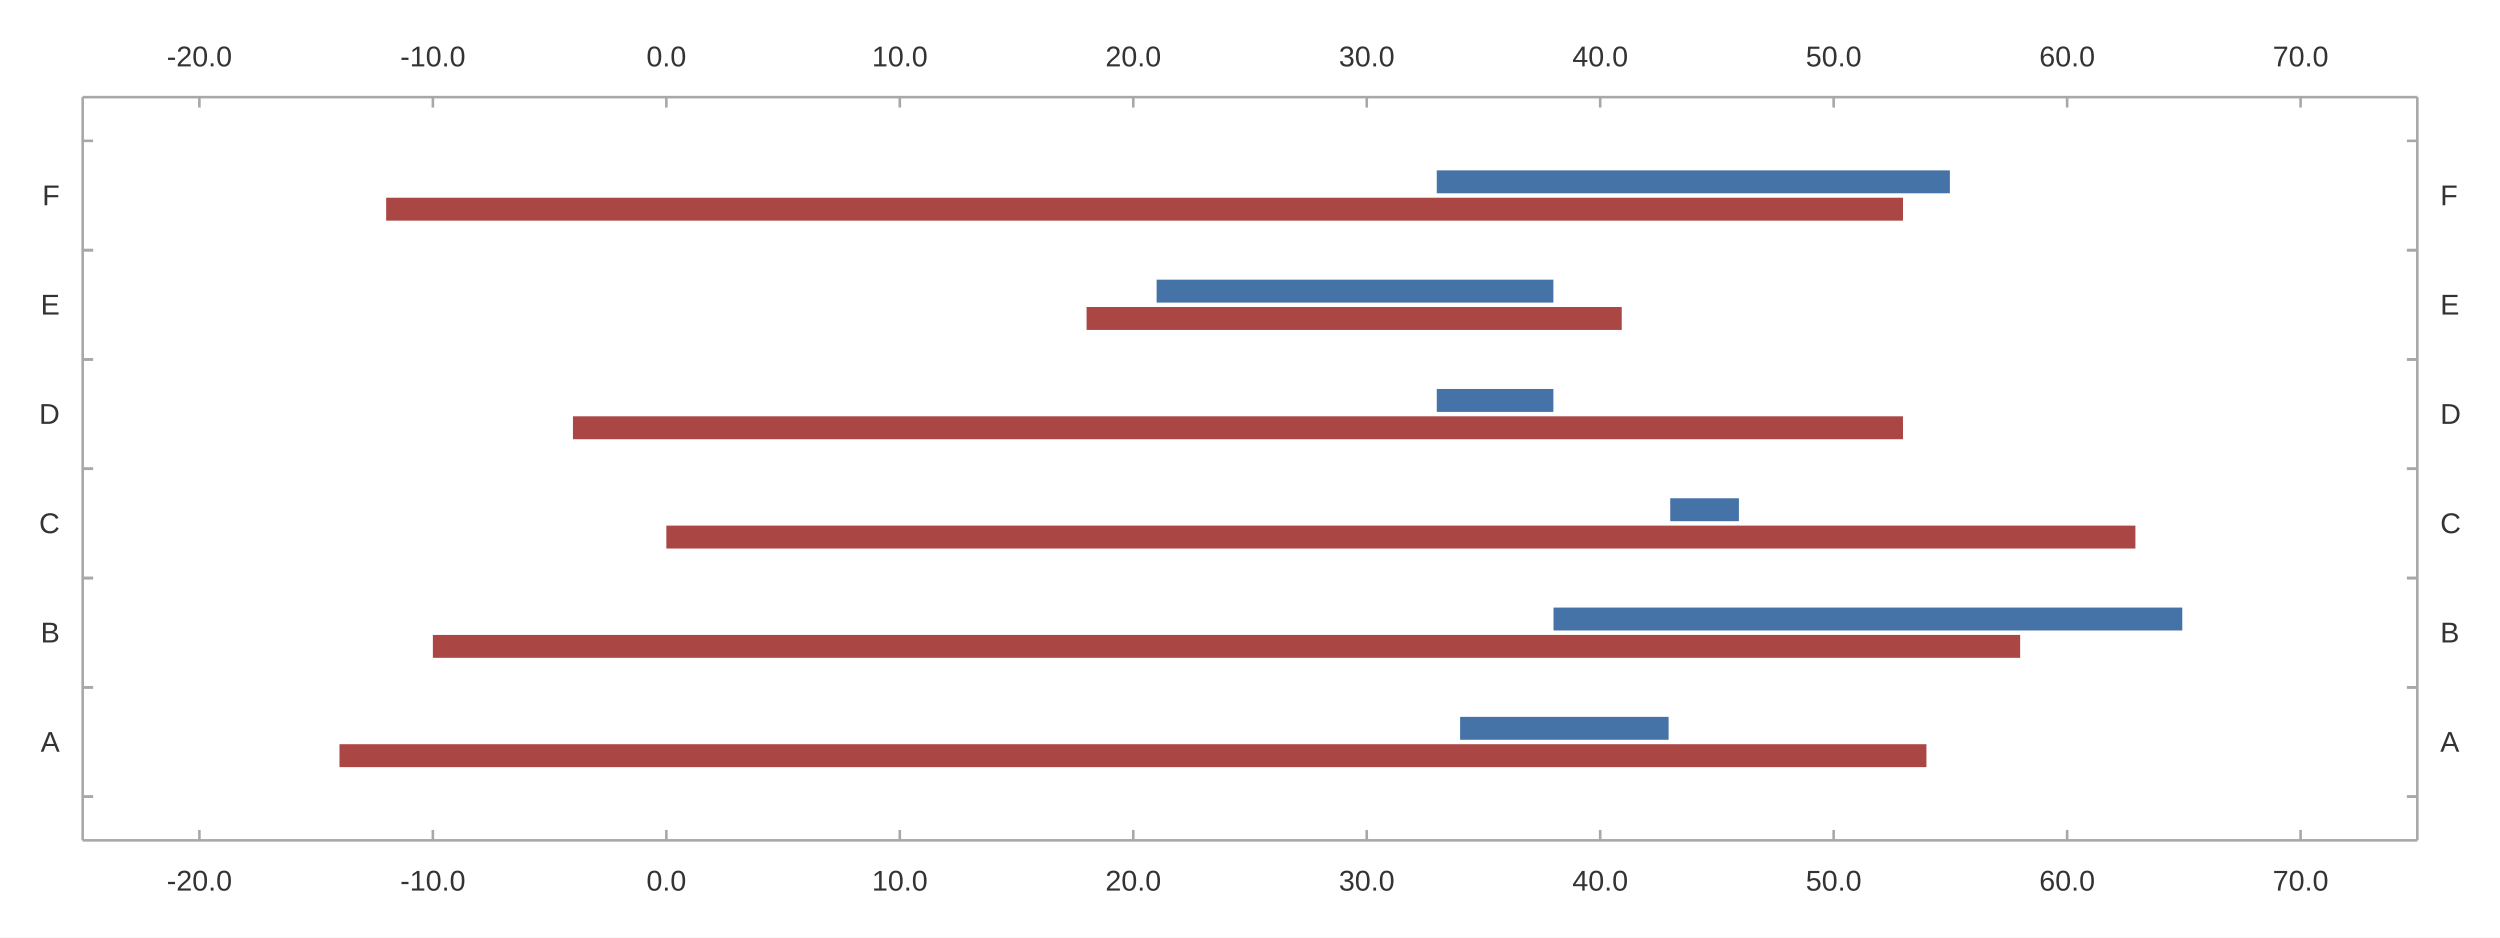
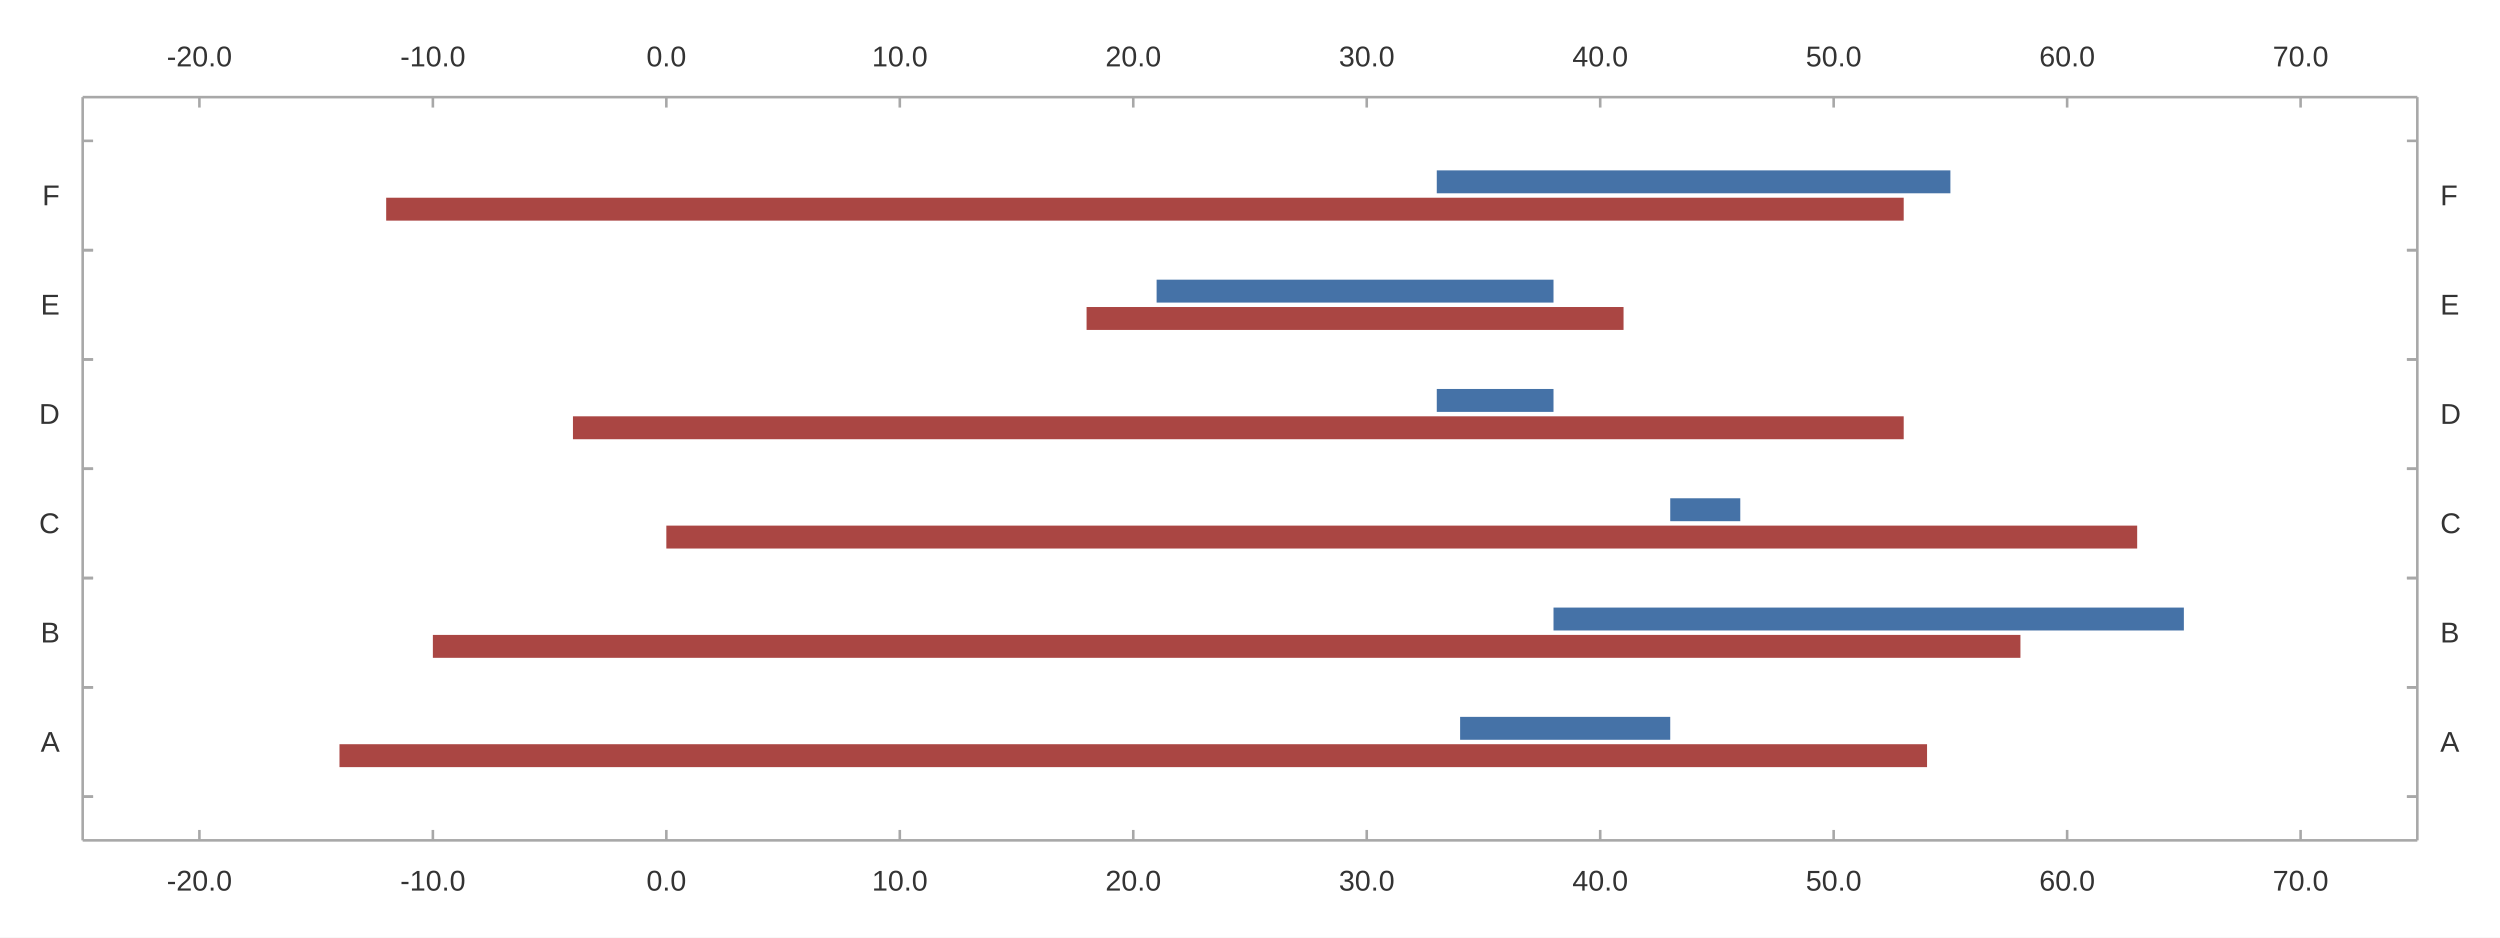
<svg xmlns="http://www.w3.org/2000/svg" width="1280" height="480" viewBox="0 0 1280.0 480.0">
  <rect width="1280" height="480" fill="#ffffff" />
-   <path fill="#4572a7" d="M854.327 367.035 L747.581 367.035 L747.581 378.769 L854.327 378.769 " />
-   <path fill="#4572a7" d="M1117.327 311.075 L795.395 311.075 L795.395 322.808 L1117.327 322.808 " />
-   <path fill="#4572a7" d="M890.327 255.114 L855.162 255.114 L855.162 266.847 L890.327 266.847 " />
-   <path fill="#4572a7" d="M795.327 199.153 L735.628 199.153 L735.628 210.886 L795.327 210.886 " />
-   <path fill="#4572a7" d="M795.327 143.192 L592.186 143.192 L592.186 154.925 L795.327 154.925 " />
-   <path fill="#4572a7" d="M998.327 87.231 L735.628 87.231 L735.628 98.965 L998.327 98.965 " />
-   <path fill="#aa4643" d="M986.327 381.035 L173.815 381.035 L173.815 392.769 L986.327 392.769 " />
-   <path fill="#aa4643" d="M1034.327 325.075 L221.629 325.075 L221.629 336.808 L1034.327 336.808 " />
-   <path fill="#aa4643" d="M1093.327 269.114 L341.164 269.114 L341.164 280.847 L1093.327 280.847 " />
-   <path fill="#aa4643" d="M974.327 213.153 L293.35 213.153 L293.35 224.886 L974.327 224.886 " />
-   <path fill="#aa4643" d="M830.327 157.192 L556.326 157.192 L556.326 168.925 L830.327 168.925 " />
-   <path fill="#aa4643" d="M974.327 101.231 L197.722 101.231 L197.722 112.965 L974.327 112.965 " />
+   <path fill="#4572a7" d="M855.162 367.035 L747.581 367.035 L747.581 378.769 L855.162 378.769 " />
+   <path fill="#4572a7" d="M1118.138 311.075 L795.395 311.075 L795.395 322.808 L1118.138 322.808 " />
+   <path fill="#4572a7" d="M891.023 255.114 L855.162 255.114 L855.162 266.847 L891.023 266.847 " />
+   <path fill="#4572a7" d="M795.395 199.153 L735.628 199.153 L735.628 210.886 L795.395 210.886 " />
+   <path fill="#4572a7" d="M795.395 143.192 L592.186 143.192 L592.186 154.925 L795.395 154.925 " />
+   <path fill="#4572a7" d="M998.604 87.231 L735.628 87.231 L735.628 98.965 L998.604 98.965 " />
+   <path fill="#aa4643" d="M986.65 381.035 L173.815 381.035 L173.815 392.769 L986.65 392.769 " />
+   <path fill="#aa4643" d="M1034.464 325.075 L221.629 325.075 L221.629 336.808 L1034.464 336.808 " />
+   <path fill="#aa4643" d="M1094.231 269.114 L341.164 269.114 L341.164 280.847 L1094.231 280.847 " />
+   <path fill="#aa4643" d="M974.697 213.153 L293.35 213.153 L293.35 224.886 L974.697 224.886 " />
+   <path fill="#aa4643" d="M831.255 157.192 L556.326 157.192 L556.326 168.925 L831.255 168.925 " />
+   <path fill="#aa4643" d="M974.697 101.231 L197.722 101.231 L197.722 112.965 L974.697 112.965 " />
  <path stroke-width="1.333" stroke="#a8a8a8" fill="none" d="M42.327 49.733 L1237.673 49.733 " />
  <path stroke-width="1.333" stroke="#a8a8a8" fill="none" d="M102.094 49.733 L102.094 55.067 " />
  <path stroke-width="1.333" stroke="#a8a8a8" fill="none" d="M221.629 49.733 L221.629 55.067 " />
  <path stroke-width="1.333" stroke="#a8a8a8" fill="none" d="M341.164 49.733 L341.164 55.067 " />
  <path stroke-width="1.333" stroke="#a8a8a8" fill="none" d="M460.698 49.733 L460.698 55.067 " />
  <path stroke-width="1.333" stroke="#a8a8a8" fill="none" d="M580.233 49.733 L580.233 55.067 " />
  <path stroke-width="1.333" stroke="#a8a8a8" fill="none" d="M699.767 49.733 L699.767 55.067 " />
  <path stroke-width="1.333" stroke="#a8a8a8" fill="none" d="M819.302 49.733 L819.302 55.067 " />
  <path stroke-width="1.333" stroke="#a8a8a8" fill="none" d="M938.836 49.733 L938.836 55.067 " />
  <path stroke-width="1.333" stroke="#a8a8a8" fill="none" d="M1058.371 49.733 L1058.371 55.067 " />
  <path stroke-width="1.333" stroke="#a8a8a8" fill="none" d="M1177.906 49.733 L1177.906 55.067 " />
  <text x="85.376" y="34" fill="#333333" font-size="14.667" font-family="Arial,Helvetica,'Helvetica Neue',sans-serif">-20.0</text>
  <text x="204.91" y="34" fill="#333333" font-size="14.667" font-family="Arial,Helvetica,'Helvetica Neue',sans-serif">-10.0</text>
  <text x="330.968" y="34" fill="#333333" font-size="14.667" font-family="Arial,Helvetica,'Helvetica Neue',sans-serif">0.0</text>
  <text x="446.425" y="34" fill="#333333" font-size="14.667" font-family="Arial,Helvetica,'Helvetica Neue',sans-serif">10.0</text>
  <text x="565.959" y="34" fill="#333333" font-size="14.667" font-family="Arial,Helvetica,'Helvetica Neue',sans-serif">20.0</text>
  <text x="685.494" y="34" fill="#333333" font-size="14.667" font-family="Arial,Helvetica,'Helvetica Neue',sans-serif">30.0</text>
  <text x="805.028" y="34" fill="#333333" font-size="14.667" font-family="Arial,Helvetica,'Helvetica Neue',sans-serif">40.0</text>
  <text x="924.563" y="34" fill="#333333" font-size="14.667" font-family="Arial,Helvetica,'Helvetica Neue',sans-serif">50.0</text>
  <text x="1044.098" y="34" fill="#333333" font-size="14.667" font-family="Arial,Helvetica,'Helvetica Neue',sans-serif">60.0</text>
  <text x="1163.632" y="34" fill="#333333" font-size="14.667" font-family="Arial,Helvetica,'Helvetica Neue',sans-serif">70.0</text>
  <path stroke-width="1.333" stroke="#a8a8a8" fill="none" d="M42.327 430.267 L1237.673 430.267 " />
  <path stroke-width="1.333" stroke="#a8a8a8" fill="none" d="M102.094 430.267 L102.094 424.933 " />
  <path stroke-width="1.333" stroke="#a8a8a8" fill="none" d="M221.629 430.267 L221.629 424.933 " />
  <path stroke-width="1.333" stroke="#a8a8a8" fill="none" d="M341.164 430.267 L341.164 424.933 " />
  <path stroke-width="1.333" stroke="#a8a8a8" fill="none" d="M460.698 430.267 L460.698 424.933 " />
  <path stroke-width="1.333" stroke="#a8a8a8" fill="none" d="M580.233 430.267 L580.233 424.933 " />
  <path stroke-width="1.333" stroke="#a8a8a8" fill="none" d="M699.767 430.267 L699.767 424.933 " />
  <path stroke-width="1.333" stroke="#a8a8a8" fill="none" d="M819.302 430.267 L819.302 424.933 " />
  <path stroke-width="1.333" stroke="#a8a8a8" fill="none" d="M938.836 430.267 L938.836 424.933 " />
  <path stroke-width="1.333" stroke="#a8a8a8" fill="none" d="M1058.371 430.267 L1058.371 424.933 " />
  <path stroke-width="1.333" stroke="#a8a8a8" fill="none" d="M1177.906 430.267 L1177.906 424.933 " />
  <text x="85.376" y="456" fill="#333333" font-size="14.667" font-family="Arial,Helvetica,'Helvetica Neue',sans-serif">-20.0</text>
  <text x="204.91" y="456" fill="#333333" font-size="14.667" font-family="Arial,Helvetica,'Helvetica Neue',sans-serif">-10.0</text>
  <text x="330.968" y="456" fill="#333333" font-size="14.667" font-family="Arial,Helvetica,'Helvetica Neue',sans-serif">0.0</text>
  <text x="446.425" y="456" fill="#333333" font-size="14.667" font-family="Arial,Helvetica,'Helvetica Neue',sans-serif">10.0</text>
  <text x="565.959" y="456" fill="#333333" font-size="14.667" font-family="Arial,Helvetica,'Helvetica Neue',sans-serif">20.0</text>
  <text x="685.494" y="456" fill="#333333" font-size="14.667" font-family="Arial,Helvetica,'Helvetica Neue',sans-serif">30.0</text>
  <text x="805.028" y="456" fill="#333333" font-size="14.667" font-family="Arial,Helvetica,'Helvetica Neue',sans-serif">40.0</text>
  <text x="924.563" y="456" fill="#333333" font-size="14.667" font-family="Arial,Helvetica,'Helvetica Neue',sans-serif">50.0</text>
  <text x="1044.098" y="456" fill="#333333" font-size="14.667" font-family="Arial,Helvetica,'Helvetica Neue',sans-serif">60.0</text>
  <text x="1163.632" y="456" fill="#333333" font-size="14.667" font-family="Arial,Helvetica,'Helvetica Neue',sans-serif">70.0</text>
  <path stroke-width="1.333" stroke="#a8a8a8" fill="none" d="M42.327 49.733 L42.327 430.267 " />
  <path stroke-width="1.333" stroke="#a8a8a8" fill="none" d="M42.327 407.882 L47.66 407.882 " />
  <path stroke-width="1.333" stroke="#a8a8a8" fill="none" d="M42.327 407.882 L47.66 407.882 " />
  <path stroke-width="1.333" stroke="#a8a8a8" fill="none" d="M42.327 351.922 L47.66 351.922 " />
  <path stroke-width="1.333" stroke="#a8a8a8" fill="none" d="M42.327 351.922 L47.66 351.922 " />
  <path stroke-width="1.333" stroke="#a8a8a8" fill="none" d="M42.327 295.961 L47.66 295.961 " />
  <path stroke-width="1.333" stroke="#a8a8a8" fill="none" d="M42.327 295.961 L47.66 295.961 " />
  <path stroke-width="1.333" stroke="#a8a8a8" fill="none" d="M42.327 240 L47.66 240 " />
  <path stroke-width="1.333" stroke="#a8a8a8" fill="none" d="M42.327 240 L47.66 240 " />
  <path stroke-width="1.333" stroke="#a8a8a8" fill="none" d="M42.327 184.039 L47.66 184.039 " />
  <path stroke-width="1.333" stroke="#a8a8a8" fill="none" d="M42.327 184.039 L47.66 184.039 " />
  <path stroke-width="1.333" stroke="#a8a8a8" fill="none" d="M42.327 128.078 L47.66 128.078 " />
  <path stroke-width="1.333" stroke="#a8a8a8" fill="none" d="M42.327 128.078 L47.66 128.078 " />
  <path stroke-width="1.333" stroke="#a8a8a8" fill="none" d="M42.327 72.118 L47.66 72.118 " />
  <text x="20.812" y="384.902" fill="#333333" font-size="14.667" font-family="Arial,Helvetica,'Helvetica Neue',sans-serif">A</text>
  <text x="20.812" y="328.941" fill="#333333" font-size="14.667" font-family="Arial,Helvetica,'Helvetica Neue',sans-serif">B</text>
  <text x="20" y="272.98" fill="#333333" font-size="14.667" font-family="Arial,Helvetica,'Helvetica Neue',sans-serif">C</text>
  <text x="20" y="217.02" fill="#333333" font-size="14.667" font-family="Arial,Helvetica,'Helvetica Neue',sans-serif">D</text>
  <text x="20.812" y="161.059" fill="#333333" font-size="14.667" font-family="Arial,Helvetica,'Helvetica Neue',sans-serif">E</text>
  <text x="21.625" y="105.098" fill="#333333" font-size="14.667" font-family="Arial,Helvetica,'Helvetica Neue',sans-serif">F</text>
  <path stroke-width="1.333" stroke="#a8a8a8" fill="none" d="M1237.673 49.733 L1237.673 430.267 " />
  <path stroke-width="1.333" stroke="#a8a8a8" fill="none" d="M1237.673 407.882 L1232.34 407.882 " />
  <path stroke-width="1.333" stroke="#a8a8a8" fill="none" d="M1237.673 407.882 L1232.34 407.882 " />
  <path stroke-width="1.333" stroke="#a8a8a8" fill="none" d="M1237.673 351.922 L1232.34 351.922 " />
  <path stroke-width="1.333" stroke="#a8a8a8" fill="none" d="M1237.673 351.922 L1232.34 351.922 " />
  <path stroke-width="1.333" stroke="#a8a8a8" fill="none" d="M1237.673 295.961 L1232.34 295.961 " />
  <path stroke-width="1.333" stroke="#a8a8a8" fill="none" d="M1237.673 295.961 L1232.34 295.961 " />
  <path stroke-width="1.333" stroke="#a8a8a8" fill="none" d="M1237.673 240 L1232.34 240 " />
  <path stroke-width="1.333" stroke="#a8a8a8" fill="none" d="M1237.673 240 L1232.34 240 " />
  <path stroke-width="1.333" stroke="#a8a8a8" fill="none" d="M1237.673 184.039 L1232.34 184.039 " />
  <path stroke-width="1.333" stroke="#a8a8a8" fill="none" d="M1237.673 184.039 L1232.34 184.039 " />
  <path stroke-width="1.333" stroke="#a8a8a8" fill="none" d="M1237.673 128.078 L1232.34 128.078 " />
  <path stroke-width="1.333" stroke="#a8a8a8" fill="none" d="M1237.673 128.078 L1232.34 128.078 " />
  <path stroke-width="1.333" stroke="#a8a8a8" fill="none" d="M1237.673 72.118 L1232.34 72.118 " />
  <text x="1249.406" y="384.902" fill="#333333" font-size="14.667" font-family="Arial,Helvetica,'Helvetica Neue',sans-serif">A</text>
  <text x="1249.406" y="328.941" fill="#333333" font-size="14.667" font-family="Arial,Helvetica,'Helvetica Neue',sans-serif">B</text>
  <text x="1249.406" y="272.98" fill="#333333" font-size="14.667" font-family="Arial,Helvetica,'Helvetica Neue',sans-serif">C</text>
  <text x="1249.406" y="217.02" fill="#333333" font-size="14.667" font-family="Arial,Helvetica,'Helvetica Neue',sans-serif">D</text>
  <text x="1249.406" y="161.059" fill="#333333" font-size="14.667" font-family="Arial,Helvetica,'Helvetica Neue',sans-serif">E</text>
  <text x="1249.406" y="105.098" fill="#333333" font-size="14.667" font-family="Arial,Helvetica,'Helvetica Neue',sans-serif">F</text>
</svg>
